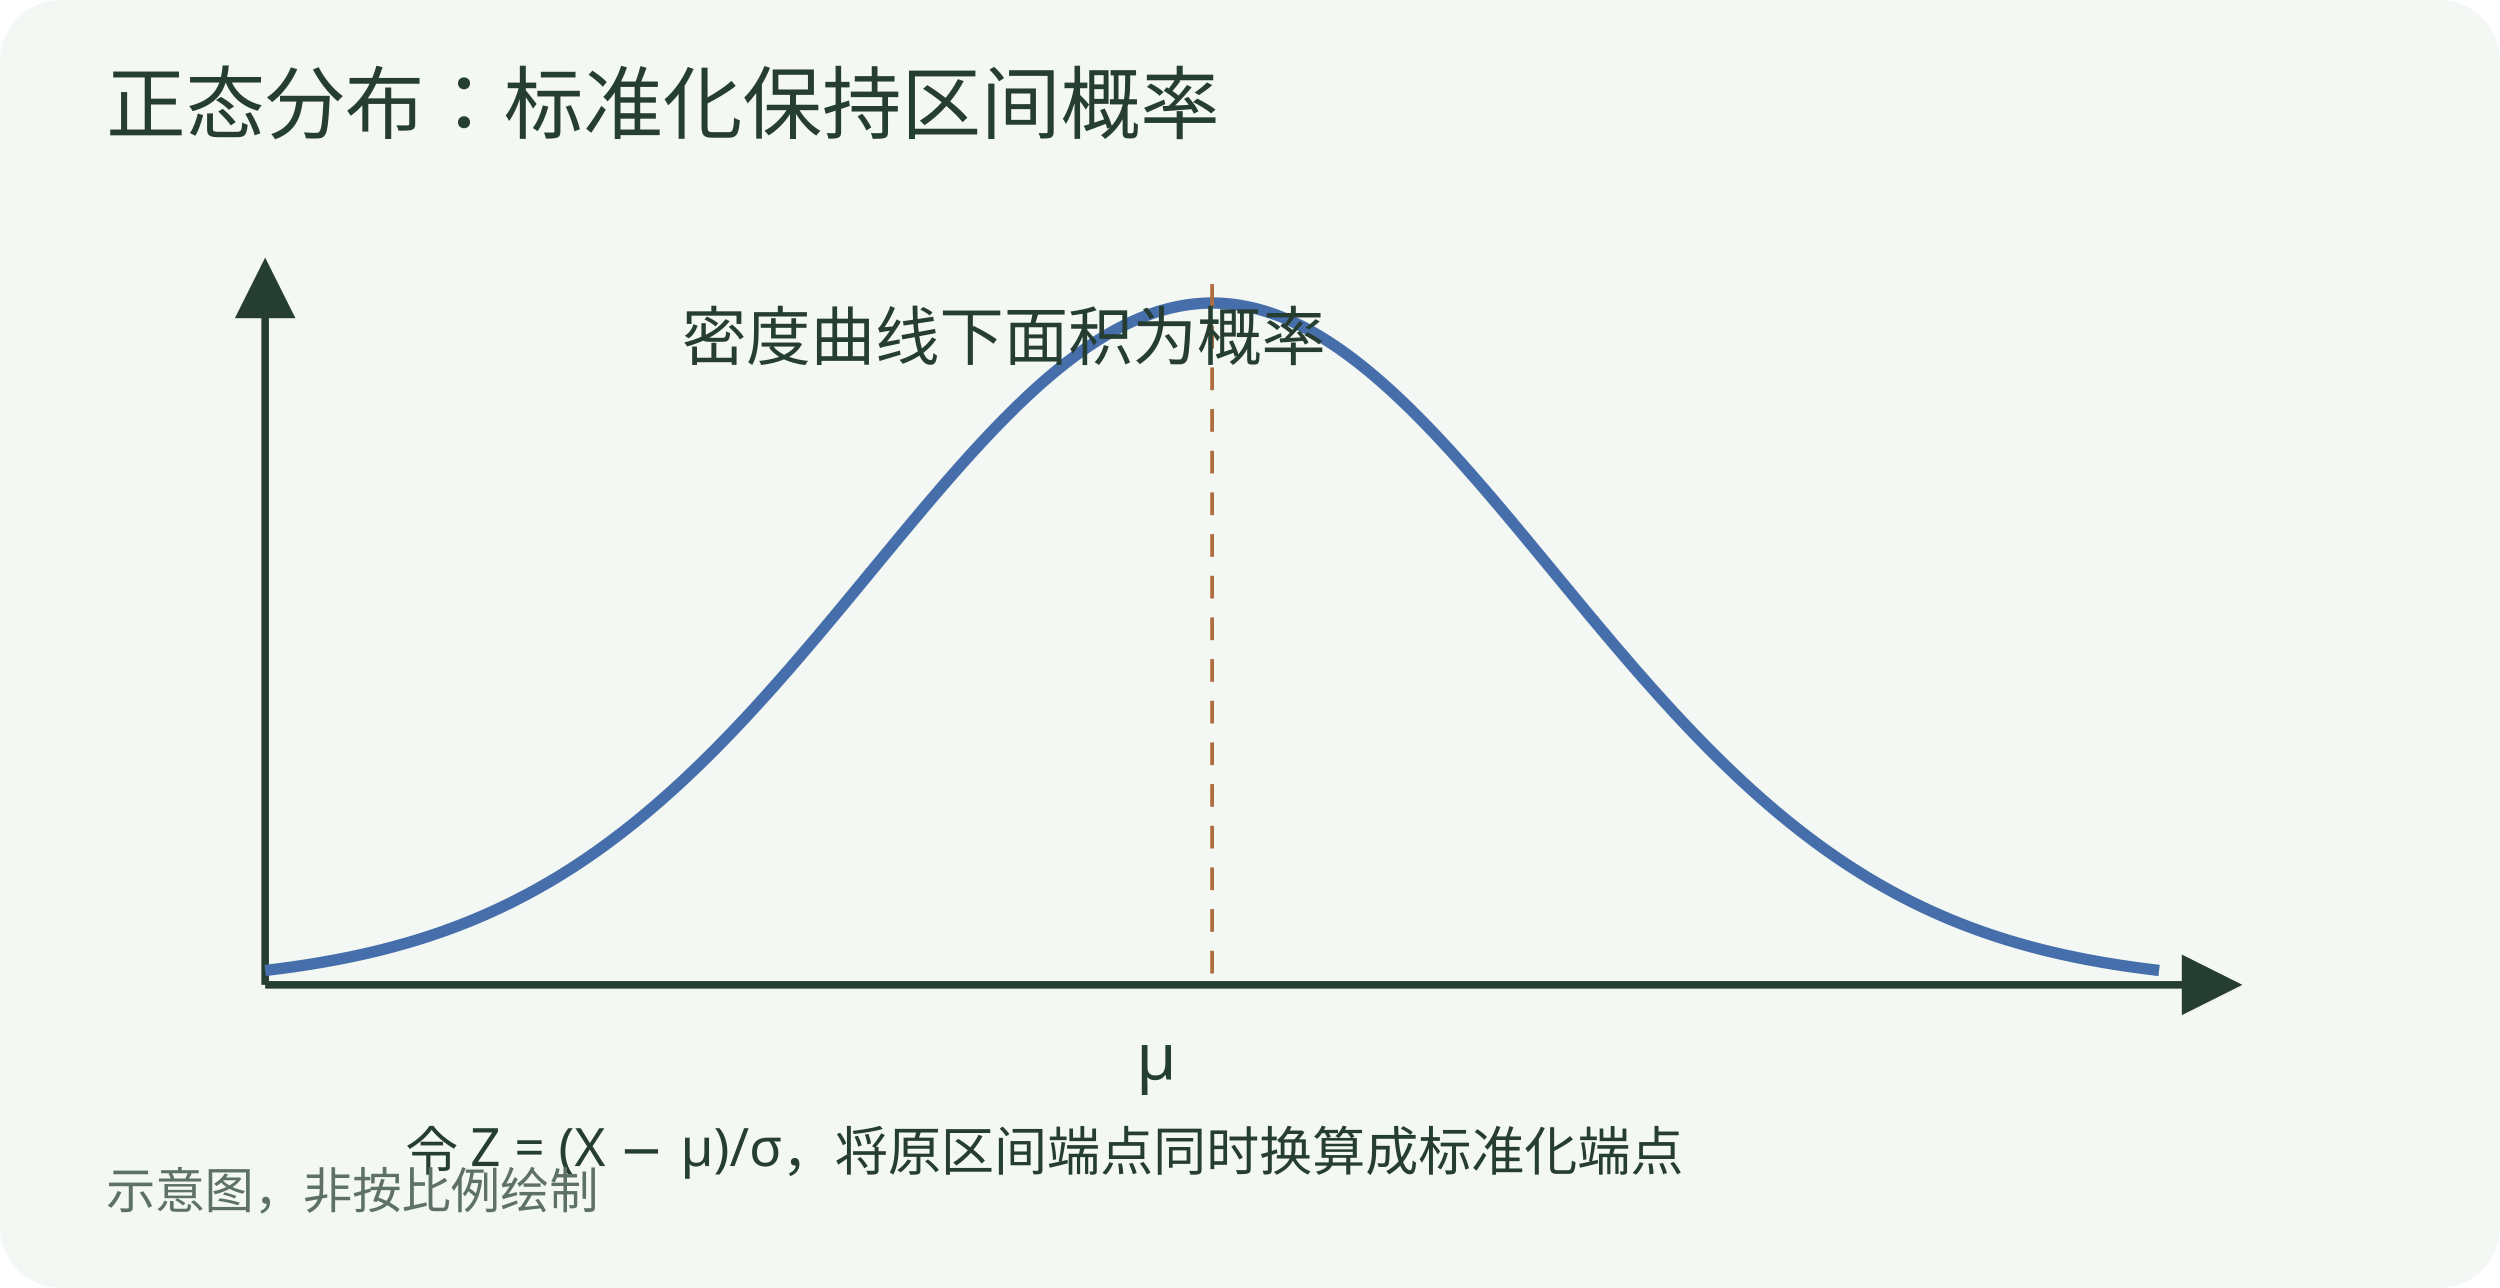
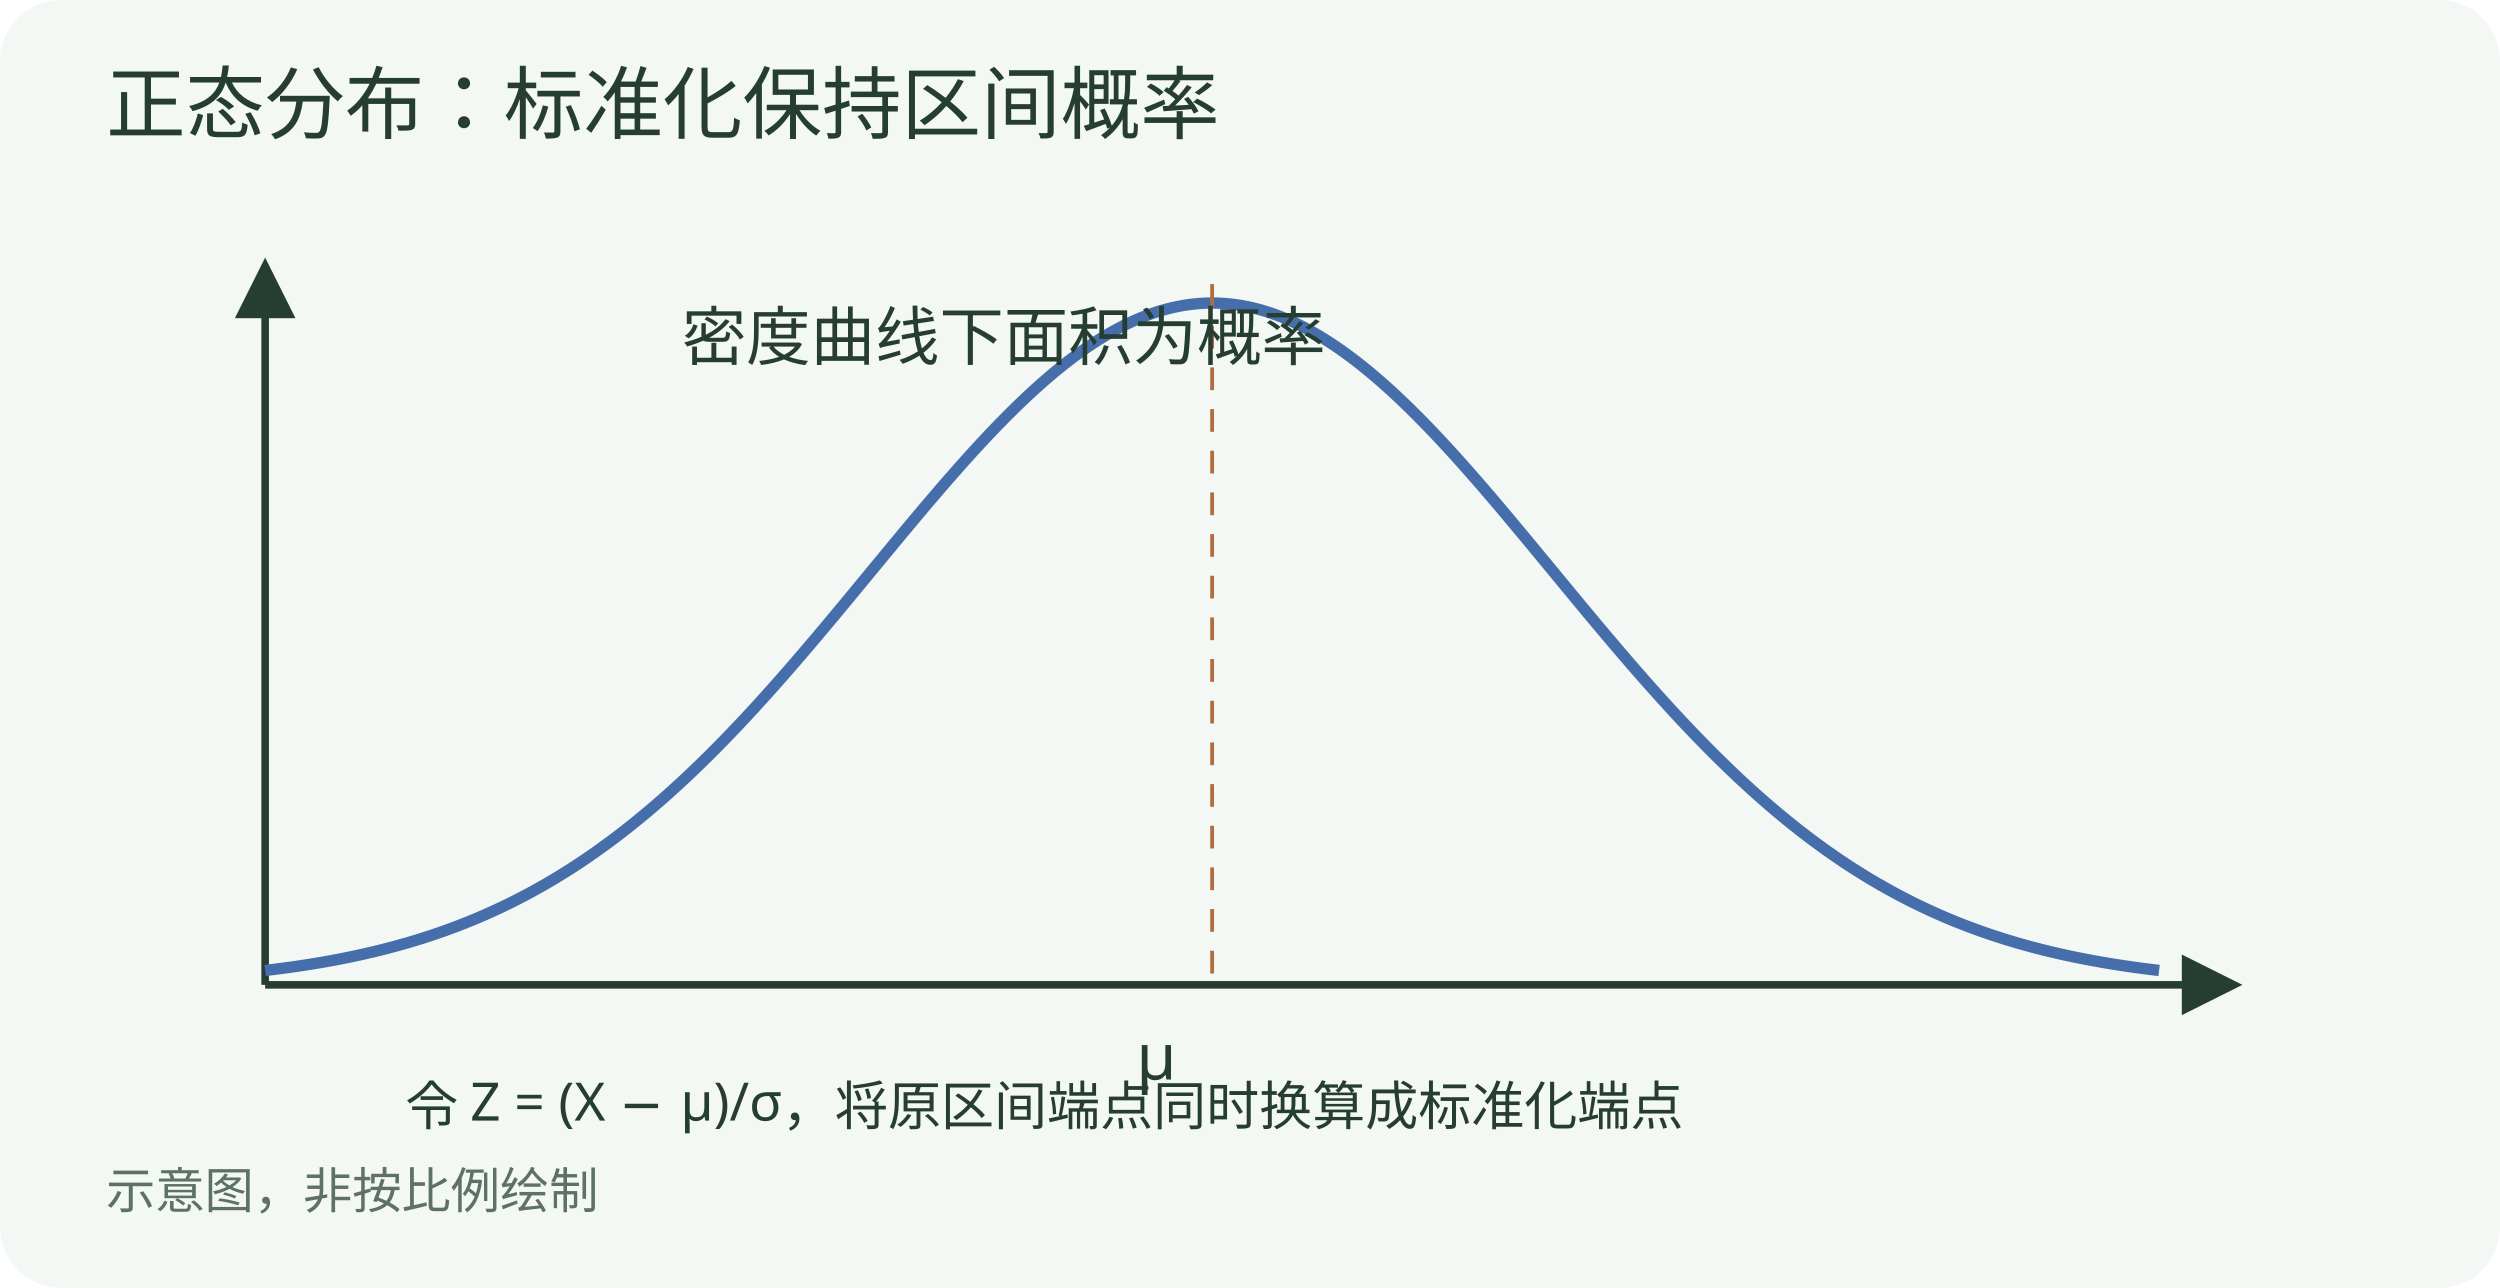
<svg xmlns="http://www.w3.org/2000/svg" viewBox="0 0 660 340" role="img" aria-labelledby="title desc">
  <defs>
    <marker id="arr" markerWidth="8" markerHeight="8" refX="7" refY="4" orient="auto-start-reverse">
      <path d="M0 0L8 4L0 8" fill="#263d32" />
    </marker>
  </defs>
  <rect width="660" height="340" rx="16" fill="#f4f8f4" />
  <g font-family="sans-serif">
    <text x="28" y="35" font-size="21" fill="#263d32">正态分布：标准化保持区间概率</text>
    <path d="M70 260L590 260" stroke="#263d32" stroke-width="2" fill="none" marker-end="url(#arr)" />
    <path d="M70 260L70 70" stroke="#263d32" stroke-width="2" fill="none" marker-end="url(#arr)" />
    <polyline points="70.00,256.20 71.00,256.08 72.00,255.96 73.00,255.83 74.00,255.71 75.00,255.57 76.00,255.44 77.00,255.30 78.00,255.16 79.00,255.01 80.00,254.86 81.00,254.70 82.00,254.55 83.00,254.38 84.00,254.22 85.00,254.05 86.00,253.87 87.00,253.69 88.00,253.51 89.00,253.32 90.00,253.13 91.00,252.93 92.00,252.73 93.00,252.52 94.00,252.31 95.00,252.09 96.00,251.87 97.00,251.64 98.00,251.41 99.00,251.17 100.00,250.93 101.00,250.68 102.00,250.42 103.00,250.16 104.00,249.90 105.00,249.62 106.00,249.34 107.00,249.06 108.00,248.77 109.00,248.47 110.00,248.17 111.00,247.86 112.00,247.54 113.00,247.22 114.00,246.89 115.00,246.55 116.00,246.21 117.00,245.86 118.00,245.50 119.00,245.13 120.00,244.76 121.00,244.38 122.00,243.99 123.00,243.60 124.00,243.20 125.00,242.79 126.00,242.37 127.00,241.94 128.00,241.51 129.00,241.06 130.00,240.61 131.00,240.15 132.00,239.69 133.00,239.21 134.00,238.73 135.00,238.24 136.00,237.73 137.00,237.22 138.00,236.70 139.00,236.18 140.00,235.64 141.00,235.09 142.00,234.54 143.00,233.97 144.00,233.40 145.00,232.82 146.00,232.23 147.00,231.63 148.00,231.01 149.00,230.39 150.00,229.76 151.00,229.13 152.00,228.48 153.00,227.82 154.00,227.15 155.00,226.47 156.00,225.78 157.00,225.09 158.00,224.38 159.00,223.66 160.00,222.93 161.00,222.20 162.00,221.45 163.00,220.69 164.00,219.93 165.00,219.15 166.00,218.36 167.00,217.57 168.00,216.76 169.00,215.94 170.00,215.12 171.00,214.28 172.00,213.43 173.00,212.58 174.00,211.71 175.00,210.84 176.00,209.95 177.00,209.06 178.00,208.15 179.00,207.24 180.00,206.32 181.00,205.39 182.00,204.44 183.00,203.49 184.00,202.53 185.00,201.56 186.00,200.58 187.00,199.60 188.00,198.60 189.00,197.60 190.00,196.58 191.00,195.56 192.00,194.53 193.00,193.49 194.00,192.44 195.00,191.39 196.00,190.33 197.00,189.26 198.00,188.18 199.00,187.09 200.00,186.00 201.00,184.90 202.00,183.79 203.00,182.68 204.00,181.56 205.00,180.43 206.00,179.30 207.00,178.16 208.00,177.02 209.00,175.87 210.00,174.71 211.00,173.55 212.00,172.38 213.00,171.21 214.00,170.04 215.00,168.86 216.00,167.68 217.00,166.49 218.00,165.30 219.00,164.10 220.00,162.91 221.00,161.71 222.00,160.50 223.00,159.30 224.00,158.09 225.00,156.88 226.00,155.67 227.00,154.46 228.00,153.25 229.00,152.04 230.00,150.82 231.00,149.61 232.00,148.40 233.00,147.19 234.00,145.98 235.00,144.77 236.00,143.56 237.00,142.35 238.00,141.15 239.00,139.94 240.00,138.75 241.00,137.55 242.00,136.36 243.00,135.17 244.00,133.98 245.00,132.80 246.00,131.63 247.00,130.46 248.00,129.29 249.00,128.13 250.00,126.98 251.00,125.84 252.00,124.70 253.00,123.56 254.00,122.44 255.00,121.32 256.00,120.21 257.00,119.11 258.00,118.02 259.00,116.94 260.00,115.87 261.00,114.80 262.00,113.75 263.00,112.71 264.00,111.68 265.00,110.66 266.00,109.65 267.00,108.66 268.00,107.67 269.00,106.70 270.00,105.74 271.00,104.79 272.00,103.86 273.00,102.94 274.00,102.04 275.00,101.15 276.00,100.28 277.00,99.42 278.00,98.57 279.00,97.74 280.00,96.93 281.00,96.13 282.00,95.35 283.00,94.59 284.00,93.84 285.00,93.11 286.00,92.40 287.00,91.70 288.00,91.03 289.00,90.37 290.00,89.73 291.00,89.11 292.00,88.50 293.00,87.92 294.00,87.36 295.00,86.81 296.00,86.29 297.00,85.78 298.00,85.30 299.00,84.83 300.00,84.39 301.00,83.97 302.00,83.56 303.00,83.18 304.00,82.82 305.00,82.48 306.00,82.16 307.00,81.87 308.00,81.59 309.00,81.34 310.00,81.11 311.00,80.90 312.00,80.71 313.00,80.54 314.00,80.40 315.00,80.28 316.00,80.18 317.00,80.10 318.00,80.04 319.00,80.01 320.00,80.00 321.00,80.01 322.00,80.04 323.00,80.10 324.00,80.18 325.00,80.28 326.00,80.40 327.00,80.54 328.00,80.71 329.00,80.90 330.00,81.11 331.00,81.34 332.00,81.59 333.00,81.87 334.00,82.16 335.00,82.48 336.00,82.82 337.00,83.18 338.00,83.56 339.00,83.97 340.00,84.39 341.00,84.83 342.00,85.30 343.00,85.78 344.00,86.29 345.00,86.81 346.00,87.36 347.00,87.92 348.00,88.50 349.00,89.11 350.00,89.73 351.00,90.37 352.00,91.03 353.00,91.70 354.00,92.40 355.00,93.11 356.00,93.84 357.00,94.59 358.00,95.35 359.00,96.13 360.00,96.93 361.00,97.74 362.00,98.57 363.00,99.42 364.00,100.28 365.00,101.15 366.00,102.04 367.00,102.94 368.00,103.86 369.00,104.79 370.00,105.74 371.00,106.70 372.00,107.67 373.00,108.66 374.00,109.65 375.00,110.66 376.00,111.68 377.00,112.71 378.00,113.75 379.00,114.80 380.00,115.87 381.00,116.94 382.00,118.02 383.00,119.11 384.00,120.21 385.00,121.32 386.00,122.44 387.00,123.56 388.00,124.70 389.00,125.84 390.00,126.98 391.00,128.13 392.00,129.29 393.00,130.46 394.00,131.63 395.00,132.80 396.00,133.98 397.00,135.17 398.00,136.36 399.00,137.55 400.00,138.75 401.00,139.94 402.00,141.15 403.00,142.35 404.00,143.56 405.00,144.77 406.00,145.98 407.00,147.19 408.00,148.40 409.00,149.61 410.00,150.82 411.00,152.04 412.00,153.25 413.00,154.46 414.00,155.67 415.00,156.88 416.00,158.09 417.00,159.30 418.00,160.50 419.00,161.71 420.00,162.91 421.00,164.10 422.00,165.30 423.00,166.49 424.00,167.68 425.00,168.86 426.00,170.04 427.00,171.21 428.00,172.38 429.00,173.55 430.00,174.71 431.00,175.87 432.00,177.02 433.00,178.16 434.00,179.30 435.00,180.43 436.00,181.56 437.00,182.68 438.00,183.79 439.00,184.90 440.00,186.00 441.00,187.09 442.00,188.18 443.00,189.26 444.00,190.33 445.00,191.39 446.00,192.44 447.00,193.49 448.00,194.53 449.00,195.56 450.00,196.58 451.00,197.60 452.00,198.60 453.00,199.60 454.00,200.58 455.00,201.56 456.00,202.53 457.00,203.49 458.00,204.44 459.00,205.39 460.00,206.32 461.00,207.24 462.00,208.15 463.00,209.06 464.00,209.95 465.00,210.84 466.00,211.71 467.00,212.58 468.00,213.43 469.00,214.28 470.00,215.12 471.00,215.94 472.00,216.76 473.00,217.57 474.00,218.36 475.00,219.15 476.00,219.93 477.00,220.69 478.00,221.45 479.00,222.20 480.00,222.93 481.00,223.66 482.00,224.38 483.00,225.09 484.00,225.78 485.00,226.47 486.00,227.15 487.00,227.82 488.00,228.48 489.00,229.13 490.00,229.76 491.00,230.39 492.00,231.01 493.00,231.63 494.00,232.23 495.00,232.82 496.00,233.40 497.00,233.97 498.00,234.54 499.00,235.09 500.00,235.64 501.00,236.18 502.00,236.70 503.00,237.22 504.00,237.73 505.00,238.24 506.00,238.73 507.00,239.21 508.00,239.69 509.00,240.15 510.00,240.61 511.00,241.06 512.00,241.51 513.00,241.94 514.00,242.37 515.00,242.79 516.00,243.20 517.00,243.60 518.00,243.99 519.00,244.38 520.00,244.76 521.00,245.13 522.00,245.50 523.00,245.86 524.00,246.21 525.00,246.55 526.00,246.89 527.00,247.22 528.00,247.54 529.00,247.86 530.00,248.17 531.00,248.47 532.00,248.77 533.00,249.06 534.00,249.34 535.00,249.62 536.00,249.90 537.00,250.16 538.00,250.42 539.00,250.68 540.00,250.93 541.00,251.17 542.00,251.41 543.00,251.64 544.00,251.87 545.00,252.09 546.00,252.31 547.00,252.52 548.00,252.73 549.00,252.93 550.00,253.13 551.00,253.32 552.00,253.51 553.00,253.69 554.00,253.87 555.00,254.05 556.00,254.22 557.00,254.38 558.00,254.55 559.00,254.70 560.00,254.86 561.00,255.01 562.00,255.16 563.00,255.30 564.00,255.44 565.00,255.57 566.00,255.71 567.00,255.83 568.00,255.96 569.00,256.08 570.00,256.20" fill="none" stroke="#456eab" stroke-width="3" />
    <path d="M320 75L320 260" stroke="#b06d3d" stroke-width="1" fill="none" stroke-dasharray="6 5" />
    <text x="300" y="285" font-size="17" fill="#263d32">μ</text>
    <text x="180" y="95" font-size="17" fill="#263d32">密度曲线下面积为概率</text>
-     <text x="107" y="309" font-size="14" fill="#263d32">令 Z = (X − μ)/σ，将原区间端点同时换算成标准化端点</text>
+     <text x="107" y="297" font-size="14" fill="#263d32">令 Z = (X − μ)/σ，将原区间端点同时换算成标准化端点</text>
    <text x="28" y="319" font-size="13" fill="#5d7264">示意图，非按比例绘制</text>
  </g>
</svg>
